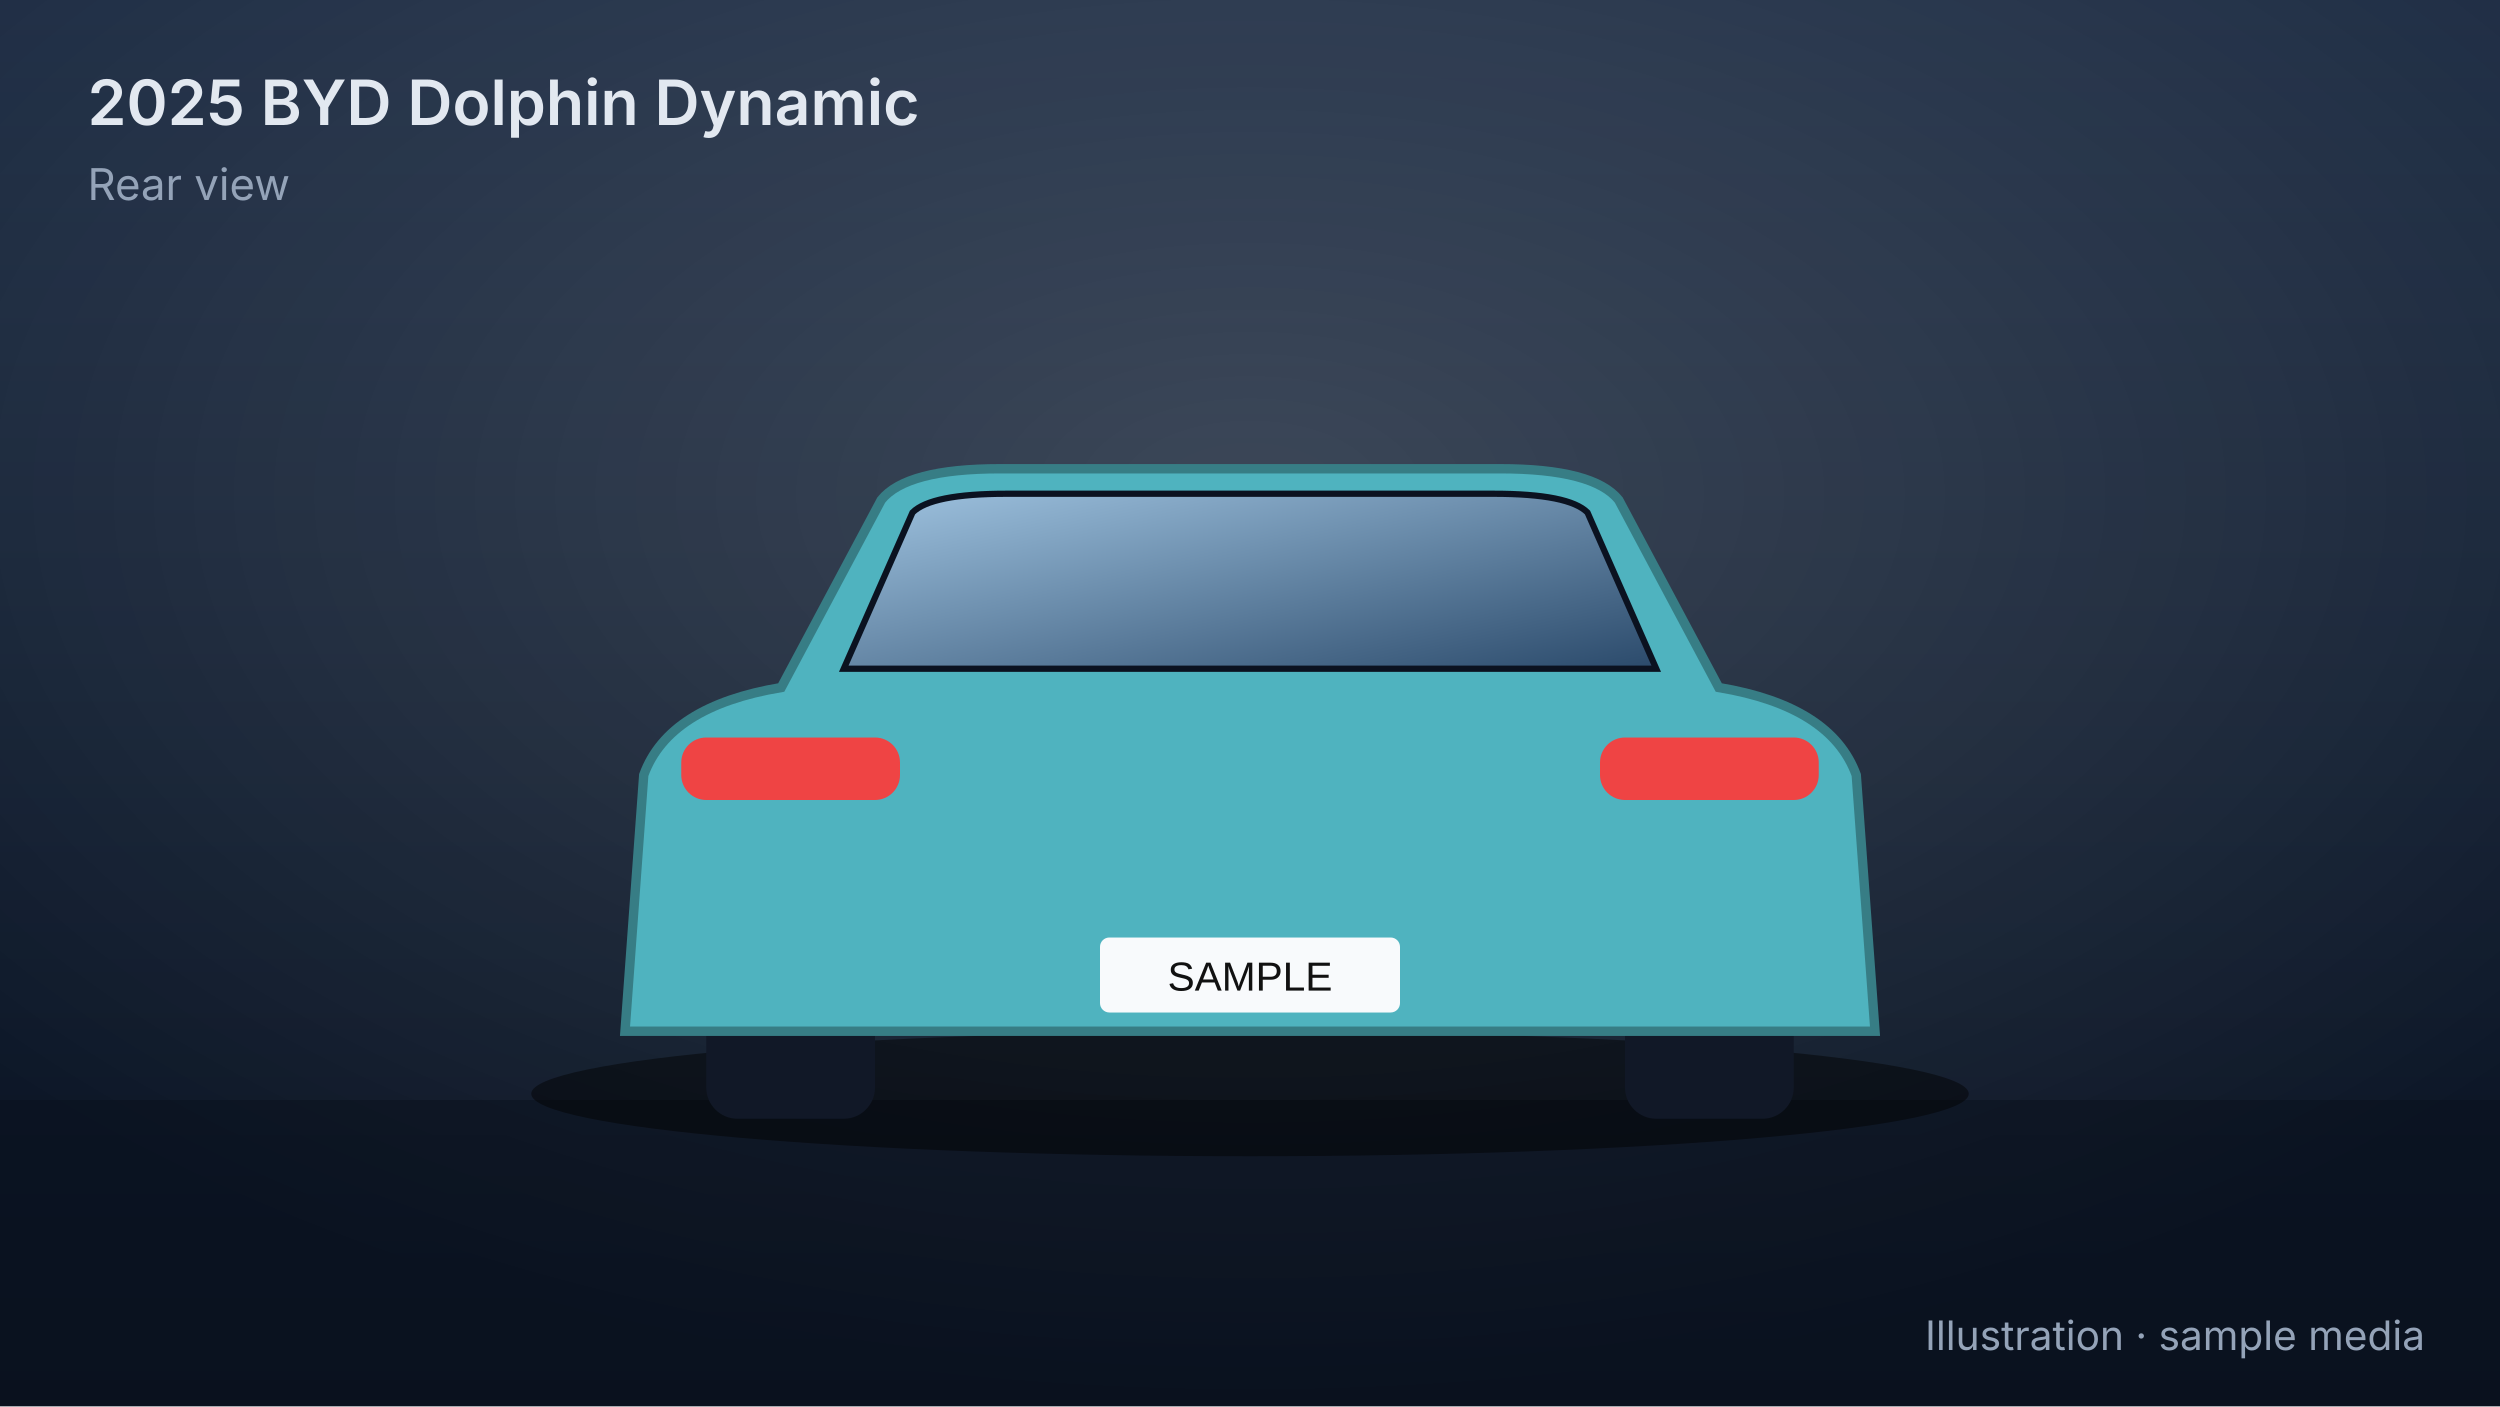
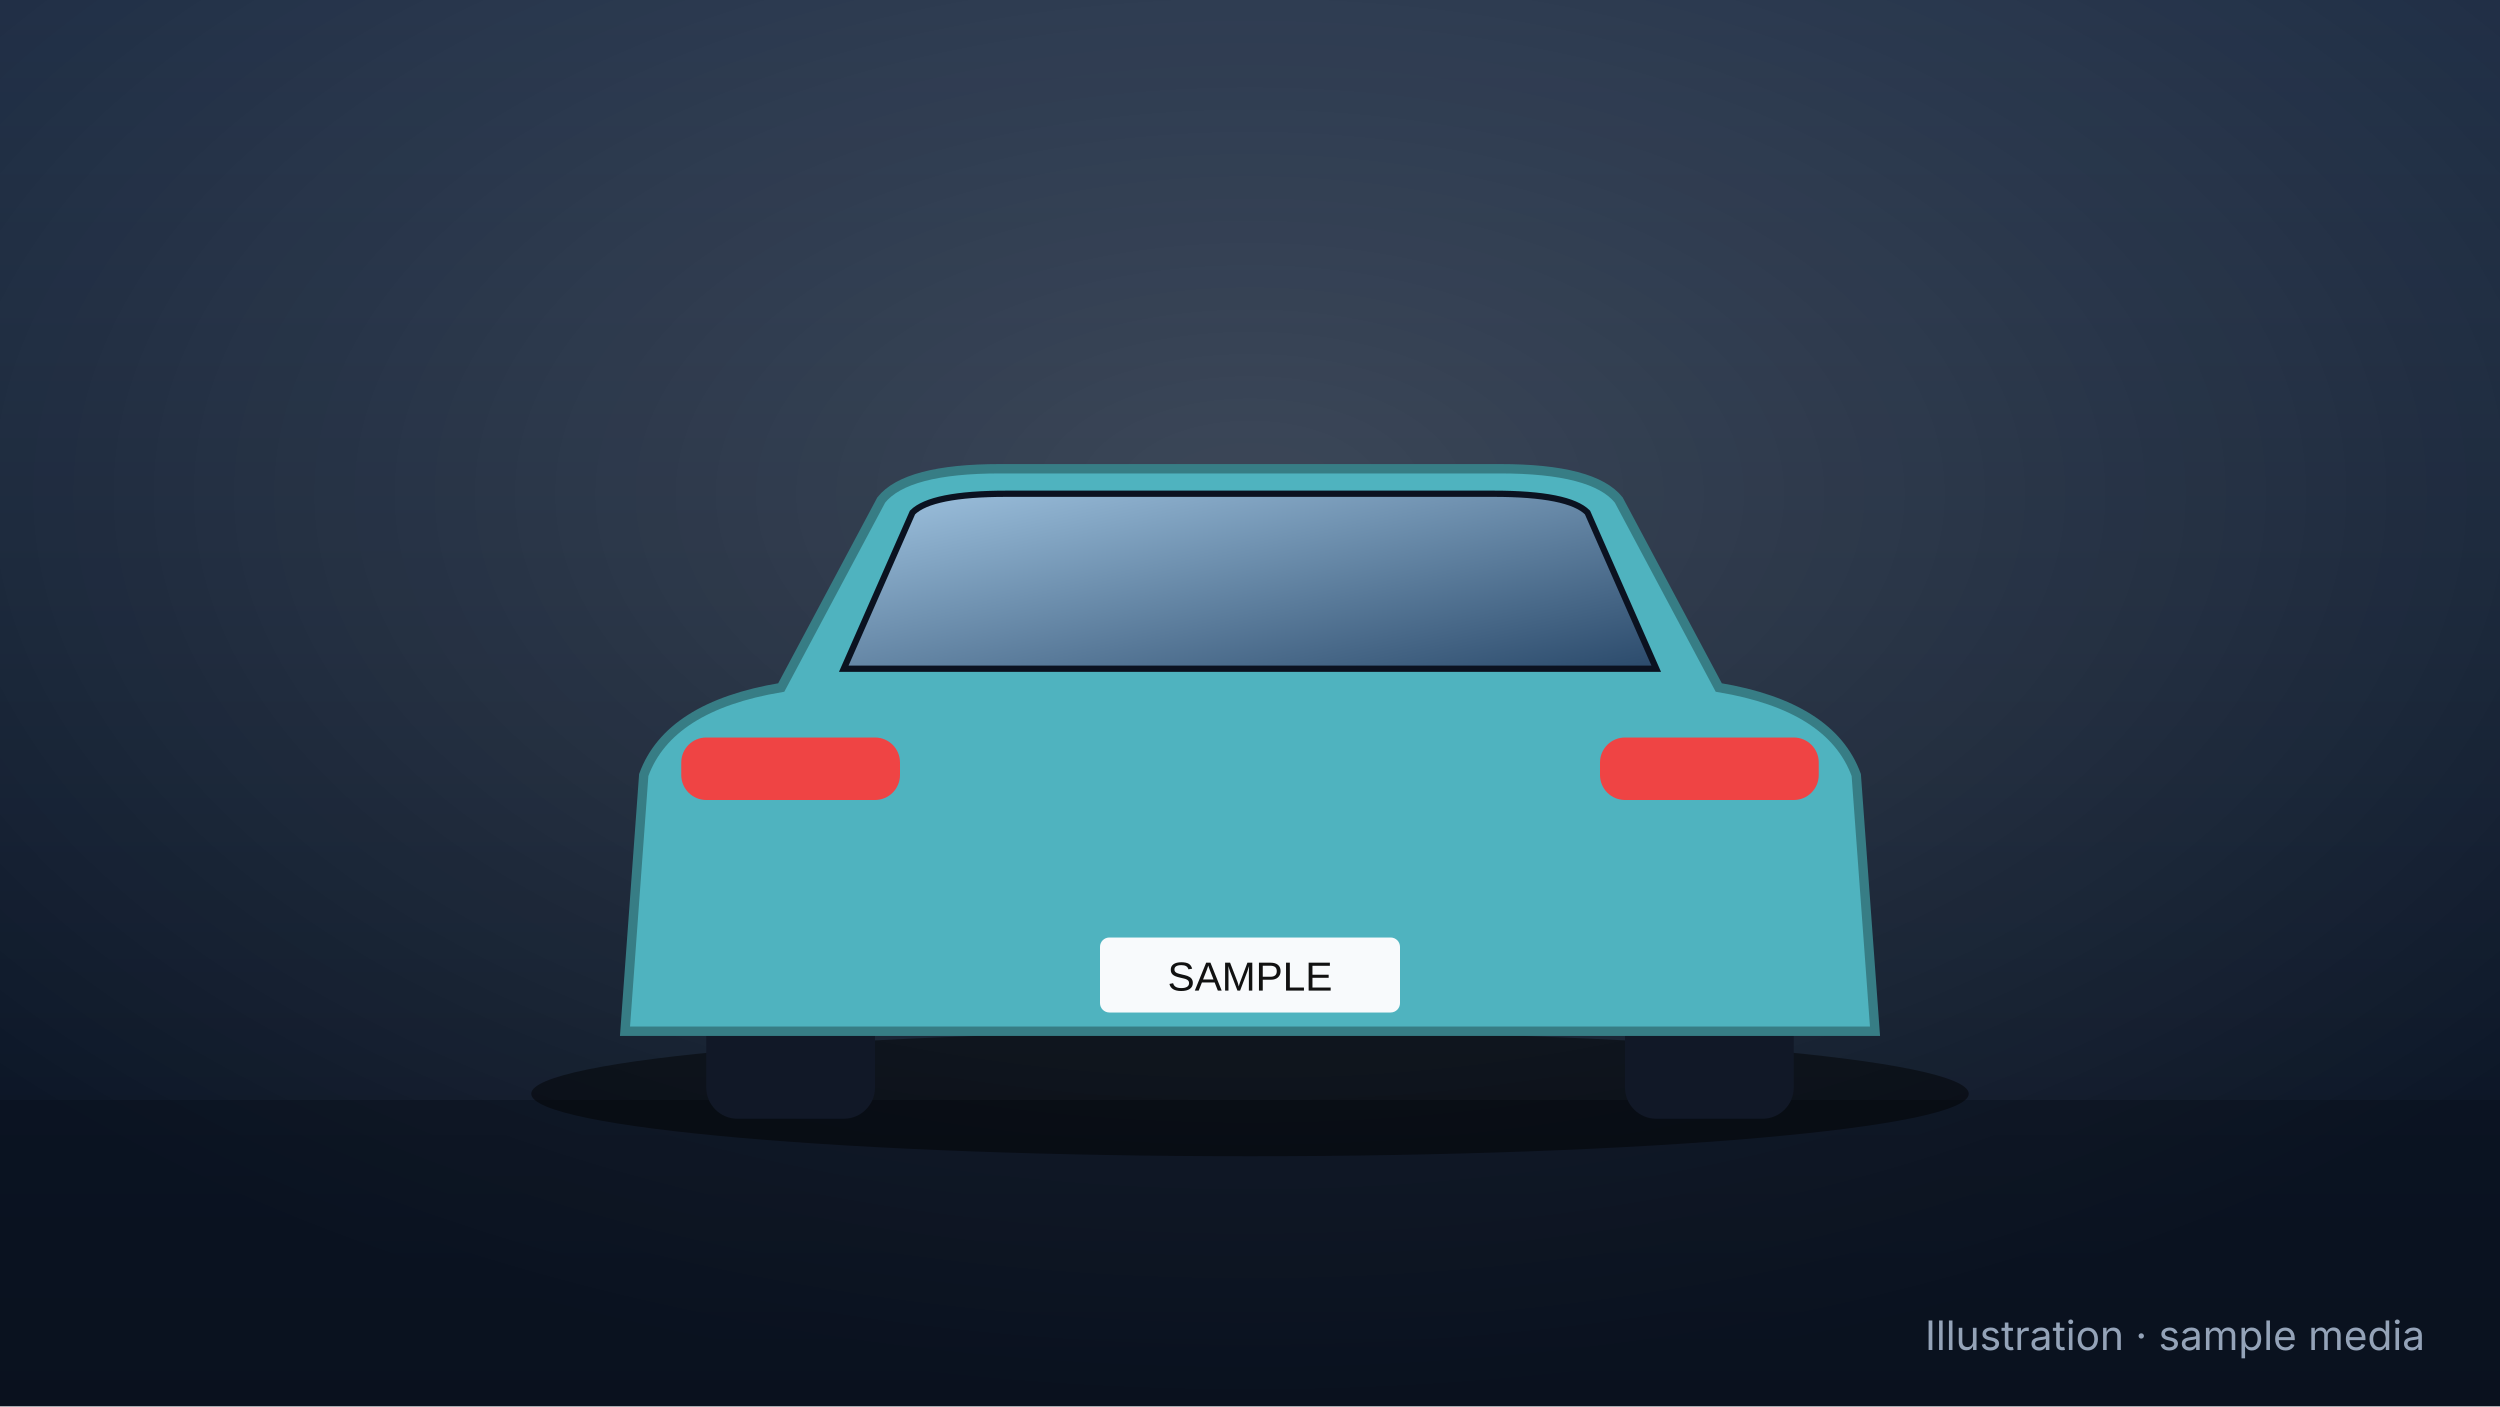
<svg xmlns="http://www.w3.org/2000/svg" viewBox="0 0 800 450" role="img" aria-label="2025 BYD Dolphin Dynamic (rear, illustration)">
  <defs>
    <linearGradient id="bg" x1="0" y1="0" x2="0" y2="1">
      <stop offset="0" stop-color="#1e2d44" />
      <stop offset="0.62" stop-color="#0f1b2d" />
      <stop offset="1" stop-color="#0a1220" />
    </linearGradient>
    <radialGradient id="spot" cx="0.5" cy="0.35" r="0.65">
      <stop offset="0" stop-color="#ffffff" stop-opacity="0.16" />
      <stop offset="1" stop-color="#ffffff" stop-opacity="0" />
    </radialGradient>
    <linearGradient id="glass" x1="0" y1="0" x2="1" y2="1">
      <stop offset="0" stop-color="#9fc3e0" />
      <stop offset="1" stop-color="#2b4a6b" />
    </linearGradient>
  </defs>
  <rect width="800" height="450" fill="url(#bg)" />
  <rect width="800" height="450" fill="url(#spot)" />
  <rect y="352" width="800" height="98" fill="#09111d" opacity="0.55" />
  <ellipse cx="400" cy="350" rx="230" ry="20" fill="#000" opacity="0.45" />
  <rect x="226" y="318" width="54" height="40" rx="10" fill="#111827" />
  <rect x="520" y="318" width="54" height="40" rx="10" fill="#111827" />
  <path d="M200 330 L206 248 Q214 226 250 220 L282 160 Q290 150 320 150 L480 150 Q510 150 518 160 L550 220 Q586 226 594 248 L600 330 Z" fill="#4fb3bf" stroke="#377d85" stroke-width="3" />
  <path d="M292 164 Q298 158 322 158 L478 158 Q502 158 508 164 L530 214 L270 214 Z" fill="url(#glass)" stroke="#0b1220" stroke-width="2" />
  <rect x="218" y="236" width="70" height="20" rx="8" fill="#ef4444" />
  <rect x="512" y="236" width="70" height="20" rx="8" fill="#ef4444" />
  <rect x="352" y="300" width="96" height="24" rx="3" fill="#f8fafc" />
  <text x="400" y="317" text-anchor="middle" font-family="Arial" font-size="13" fill="#111">SAMPLE</text>
-   <text x="28" y="40" fill="#e2e8f0" font-family="Inter, Segoe UI, Arial, sans-serif" font-size="20" font-weight="600">2025 BYD Dolphin Dynamic</text>
-   <text x="28" y="64" fill="#94a3b8" font-family="Inter, Segoe UI, Arial, sans-serif" font-size="14">Rear view</text>
  <text x="776" y="432" text-anchor="end" fill="#94a3b8" font-family="Inter, Segoe UI, Arial, sans-serif" font-size="13">Illustration · sample media</text>
</svg>
